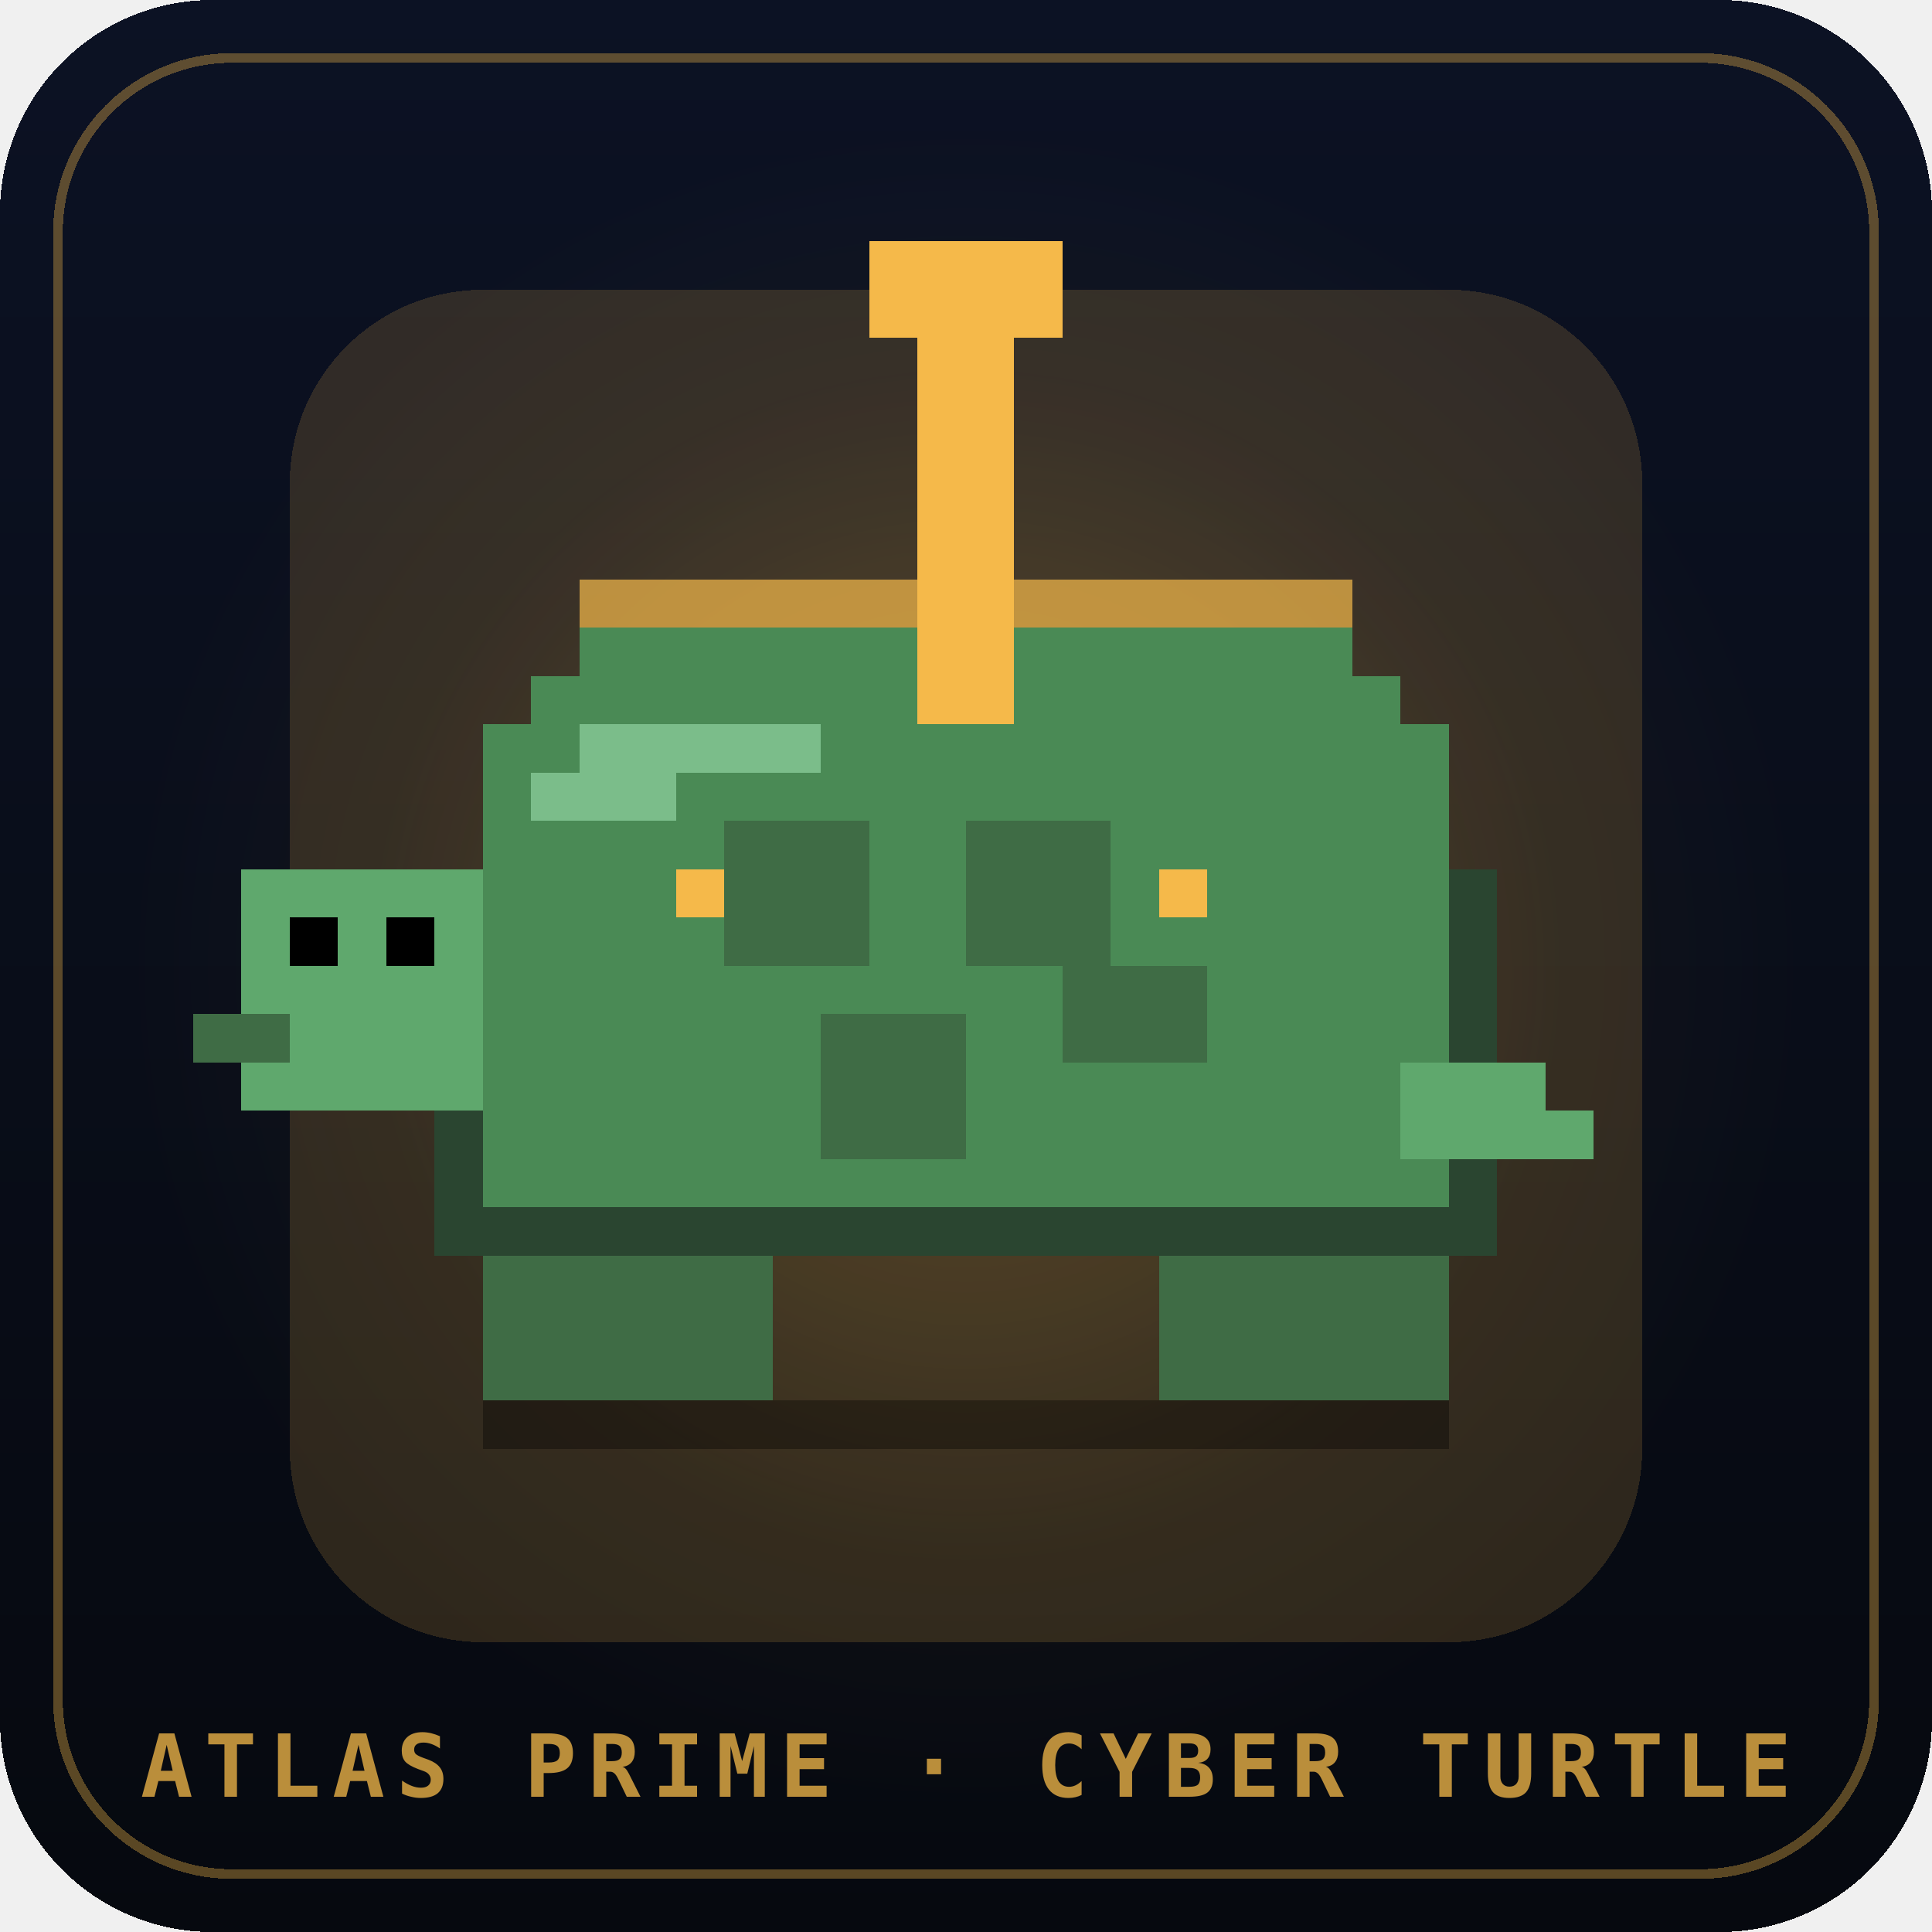
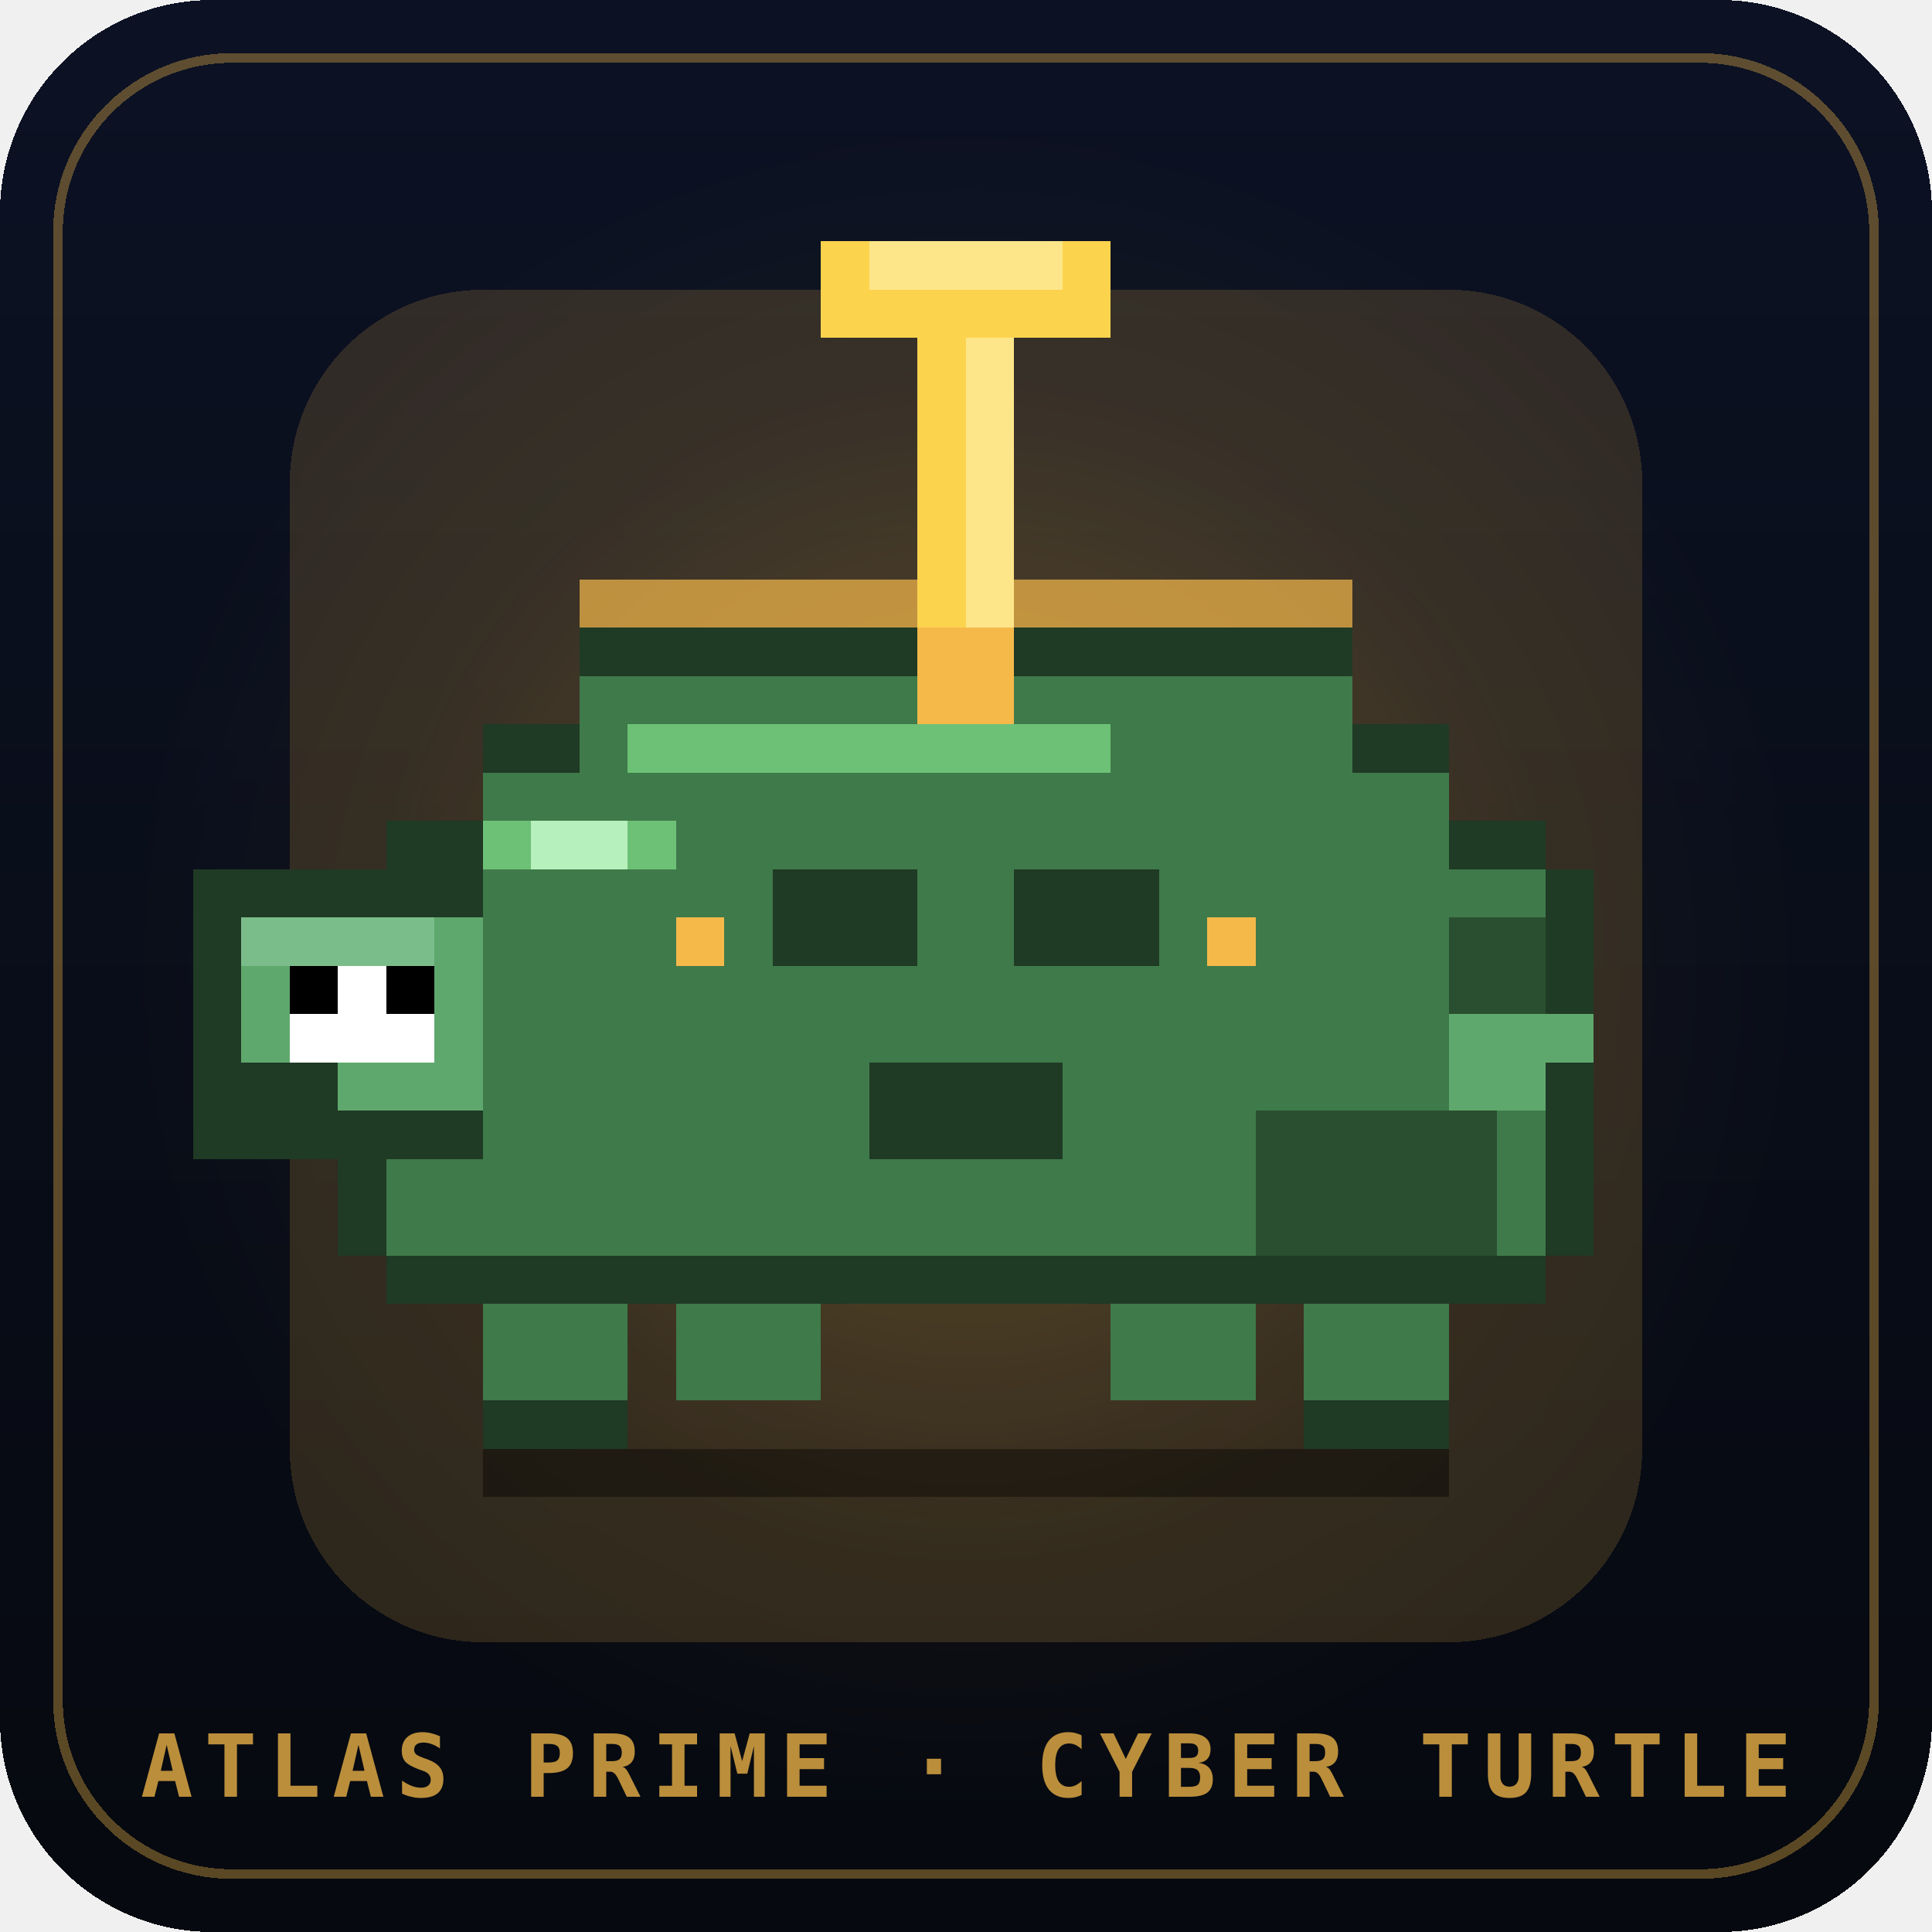
<svg xmlns="http://www.w3.org/2000/svg" viewBox="0 0 200 200" width="200" height="200" shape-rendering="crispEdges" role="img" aria-label="ATLAS PRIME · Cyber Turtle mascot">
  <defs>
    <linearGradient id="bg" x1="0" y1="0" x2="0" y2="1">
      <stop offset="0%" stop-color="#0c1224" />
      <stop offset="100%" stop-color="#06090f" />
    </linearGradient>
    <radialGradient id="halo" cx="50%" cy="50%" r="50%">
      <stop offset="0%" stop-color="#f5b94a" stop-opacity=".25" />
      <stop offset="70%" stop-color="#f5b94a" stop-opacity=".03" />
      <stop offset="100%" stop-color="#f5b94a" stop-opacity="0" />
    </radialGradient>
  </defs>
  <rect width="200" height="200" rx="22" fill="url(#bg)" />
  <rect x="6" y="6" width="188" height="188" rx="18" fill="none" stroke="#f5b94a" stroke-opacity=".35" />
  <circle cx="100" cy="100" r="86" fill="url(#halo)" />
  <g transform="translate(20,20) scale(5)" style="color:#f5b94a">
    <rect class="halo" x="2" y="2" width="28" height="28" fill="currentColor" opacity="0.165" rx="4" />
    <g class="mascot-body">
-       <rect x="6" y="25" width="20" height="1" fill="#000" class="r-shadow" opacity="0.35" />
-       <rect x="6" y="21" width="3" height="4" fill="#3f6c45" class="r-leg" />
-       <rect x="23" y="21" width="3" height="4" fill="#3f6c45" class="r-leg" />
-       <rect x="9" y="22" width="3" height="3" fill="#3f6c45" class="r-leg" />
-       <rect x="20" y="22" width="3" height="3" fill="#3f6c45" class="r-leg" />
-       <rect x="5" y="14" width="22" height="8" fill="#2a4530" class="r-shell-base" />
-       <rect x="6" y="11" width="20" height="10" fill="#4a8a55" class="r-shell" />
-       <rect x="7" y="10" width="18" height="1" fill="#4a8a55" class="r-shell" />
-       <rect x="8" y="9" width="16" height="1" fill="#4a8a55" class="r-shell" />
-       <rect x="8" y="11" width="5" height="1" fill="#7bbd8a" class="r-shell-light" />
-       <rect x="7" y="12" width="3" height="1" fill="#7bbd8a" class="r-shell-light" />
-       <rect x="11" y="13" width="3" height="3" fill="#3f6c45" class="r-shell-pattern" />
-       <rect x="16" y="13" width="3" height="3" fill="#3f6c45" class="r-shell-pattern" />
-       <rect x="13" y="17" width="3" height="3" fill="#3f6c45" class="r-shell-pattern" />
-       <rect x="18" y="16" width="3" height="2" fill="#3f6c45" class="r-shell-pattern" />
-       <rect x="25" y="18" width="3" height="2" fill="#5fa86d" class="r-tail" />
-       <rect x="27" y="19" width="2" height="1" fill="#5fa86d" class="r-tail" />
+       <rect x="6" y="26" width="20" height="1" fill="#000" class="r-cast" opacity="0.4" />
+       <rect x="6" y="22" width="3" height="3" fill="#3f7a4a" class="r-leg" />
+       <rect x="6" y="25" width="3" height="1" fill="#1f3a25" class="r-leg" />
+       <rect x="23" y="22" width="3" height="3" fill="#3f7a4a" class="r-leg" />
+       <rect x="23" y="25" width="3" height="1" fill="#1f3a25" class="r-leg" />
+       <rect x="10" y="23" width="3" height="2" fill="#3f7a4a" class="r-leg" />
+       <rect x="19" y="23" width="3" height="2" fill="#3f7a4a" class="r-leg" />
+       <rect x="4" y="13" width="24" height="1" fill="#1f3a25" class="r-shell-outline" />
+       <rect x="3" y="14" width="1" height="8" fill="#1f3a25" class="r-shell-outline" />
+       <rect x="28" y="14" width="1" height="8" fill="#1f3a25" class="r-shell-outline" />
+       <rect x="4" y="22" width="24" height="1" fill="#1f3a25" class="r-shell-outline" />
+       <rect x="6" y="11" width="20" height="1" fill="#1f3a25" class="r-shell-outline" />
+       <rect x="8" y="9" width="16" height="1" fill="#1f3a25" class="r-shell-outline" />
+       <rect x="4" y="14" width="24" height="8" fill="#3f7a4a" class="r-shell" />
+       <rect x="6" y="12" width="20" height="2" fill="#3f7a4a" class="r-shell" />
+       <rect x="8" y="10" width="16" height="2" fill="#3f7a4a" class="r-shell" />
+       <rect x="9" y="11" width="10" height="1" fill="#6dc176" class="r-shell-hi" />
+       <rect x="6" y="13" width="4" height="1" fill="#6dc176" class="r-shell-hi" />
+       <rect x="5" y="14" width="1" height="4" fill="#6dc176" class="r-shell-hi" />
+       <rect x="22" y="19" width="5" height="3" fill="#2a4f30" class="r-shell-sh" />
+       <rect x="26" y="15" width="2" height="4" fill="#2a4f30" class="r-shell-sh" />
+       <rect x="7" y="13" width="2" height="1" fill="#b6f0bd" class="r-shell-spec" />
+       <rect x="12" y="14" width="3" height="2" fill="#1f3a25" class="r-shell-pattern" />
+       <rect x="17" y="14" width="3" height="2" fill="#1f3a25" class="r-shell-pattern" />
+       <rect x="14" y="18" width="4" height="2" fill="#1f3a25" class="r-shell-pattern" />
+       <rect x="26" y="17" width="3" height="2" fill="#5fa86d" class="r-tail" />
+       <rect x="28" y="18" width="1" height="1" fill="#1f3a25" class="r-tail" />
+       <rect x="3" y="17" width="1" height="2" fill="#1f3a25" class="r-head-outline" />
+       <rect x="0" y="14" width="6" height="1" fill="#1f3a25" class="r-head-outline" />
+       <rect x="0" y="19" width="6" height="1" fill="#1f3a25" class="r-head-outline" />
+       <rect x="0" y="15" width="1" height="4" fill="#1f3a25" class="r-head-outline" />
      <rect x="3" y="16" width="3" height="3" fill="#5fa86d" class="r-neck" />
-       <rect x="1" y="14" width="5" height="5" fill="#5fa86d" class="r-head" />
-       <rect x="2" y="15" width="1" height="1" fill="#000" class="r-eye" />
-       <rect x="4" y="15" width="1" height="1" fill="#000" class="r-eye" />
-       <rect x="0" y="17" width="2" height="1" fill="#3f6c45" class="r-mouth" />
+       <rect x="1" y="15" width="5" height="4" fill="#5fa86d" class="r-head" />
+       <rect x="1" y="15" width="4" height="1" fill="#7bbd8a" class="r-head-hi" />
+       <rect x="2" y="16" width="2" height="2" fill="#fff" class="r-eye-w" />
+       <rect x="2" y="16" width="1" height="1" fill="#000" class="r-eye" />
+       <rect x="4" y="16" width="1" height="2" fill="#fff" class="r-eye-w" />
+       <rect x="4" y="16" width="1" height="1" fill="#000" class="r-eye" />
+       <rect x="1" y="18" width="2" height="1" fill="#1f3a25" class="r-mouth" />
    </g>
    <g class="mascot-evo">
      <rect x="15" y="9" width="2" height="2" fill="currentColor" class="r-radar" />
-       <rect x="10" y="14" width="1" height="1" fill="currentColor" class="r-shell-led" />
-       <rect x="20" y="14" width="1" height="1" fill="currentColor" class="r-shell-led" />
+       <rect x="10" y="15" width="1" height="1" fill="currentColor" class="r-shell-led" />
+       <rect x="21" y="15" width="1" height="1" fill="currentColor" class="r-shell-led" />
      <rect x="8" y="8" width="16" height="1" fill="currentColor" class="r-bridge" opacity="0.7" />
-       <rect x="15" y="3" width="2" height="6" fill="currentColor" class="r-antenna" />
-       <rect x="14" y="1" width="4" height="2" fill="currentColor" class="r-antenna-tip" />
+       <rect x="15" y="3" width="2" height="6" fill="#fcd34d" class="r-antenna" />
+       <rect x="16" y="3" width="1" height="6" fill="#fde68a" class="r-antenna" />
+       <rect x="13" y="1" width="6" height="2" fill="#fcd34d" class="r-antenna-tip" />
+       <rect x="14" y="1" width="4" height="1" fill="#fde68a" class="r-antenna-tip" />
    </g>
  </g>
  <text x="100" y="186" text-anchor="middle" font-family="JetBrains Mono, ui-monospace, monospace" font-weight="700" font-size="9" fill="#f5b94a" opacity=".75" letter-spacing="1.2">
    ATLAS PRIME · CYBER TURTLE
  </text>
</svg>
